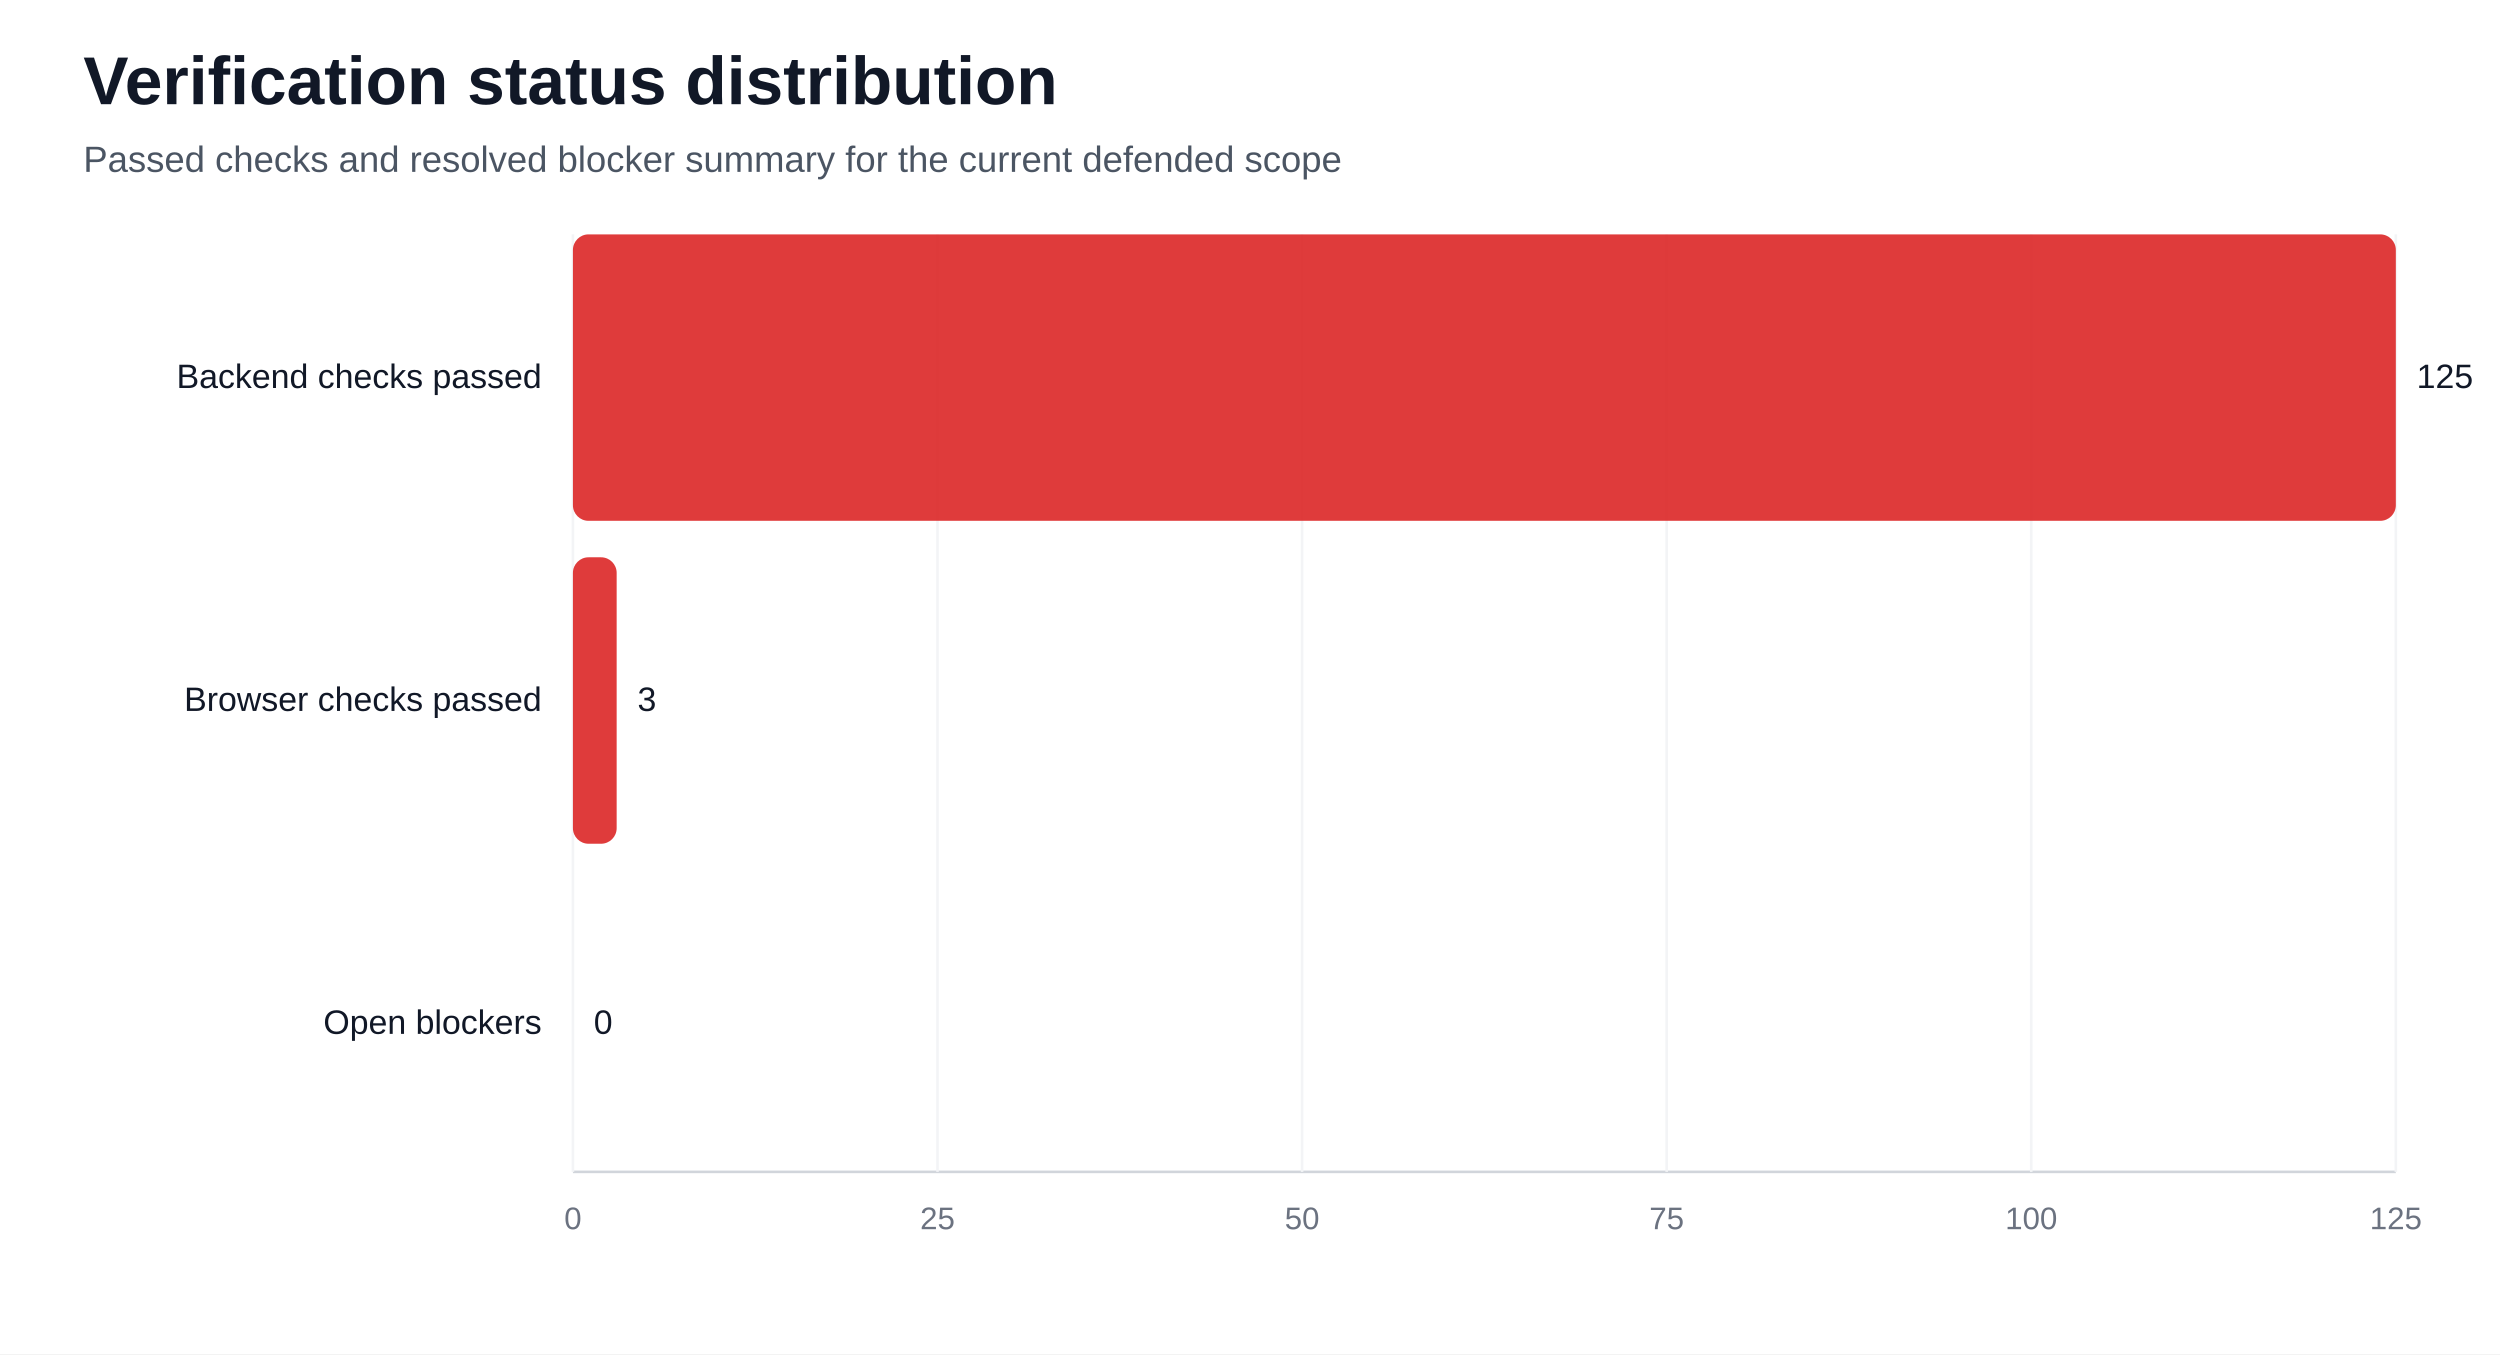
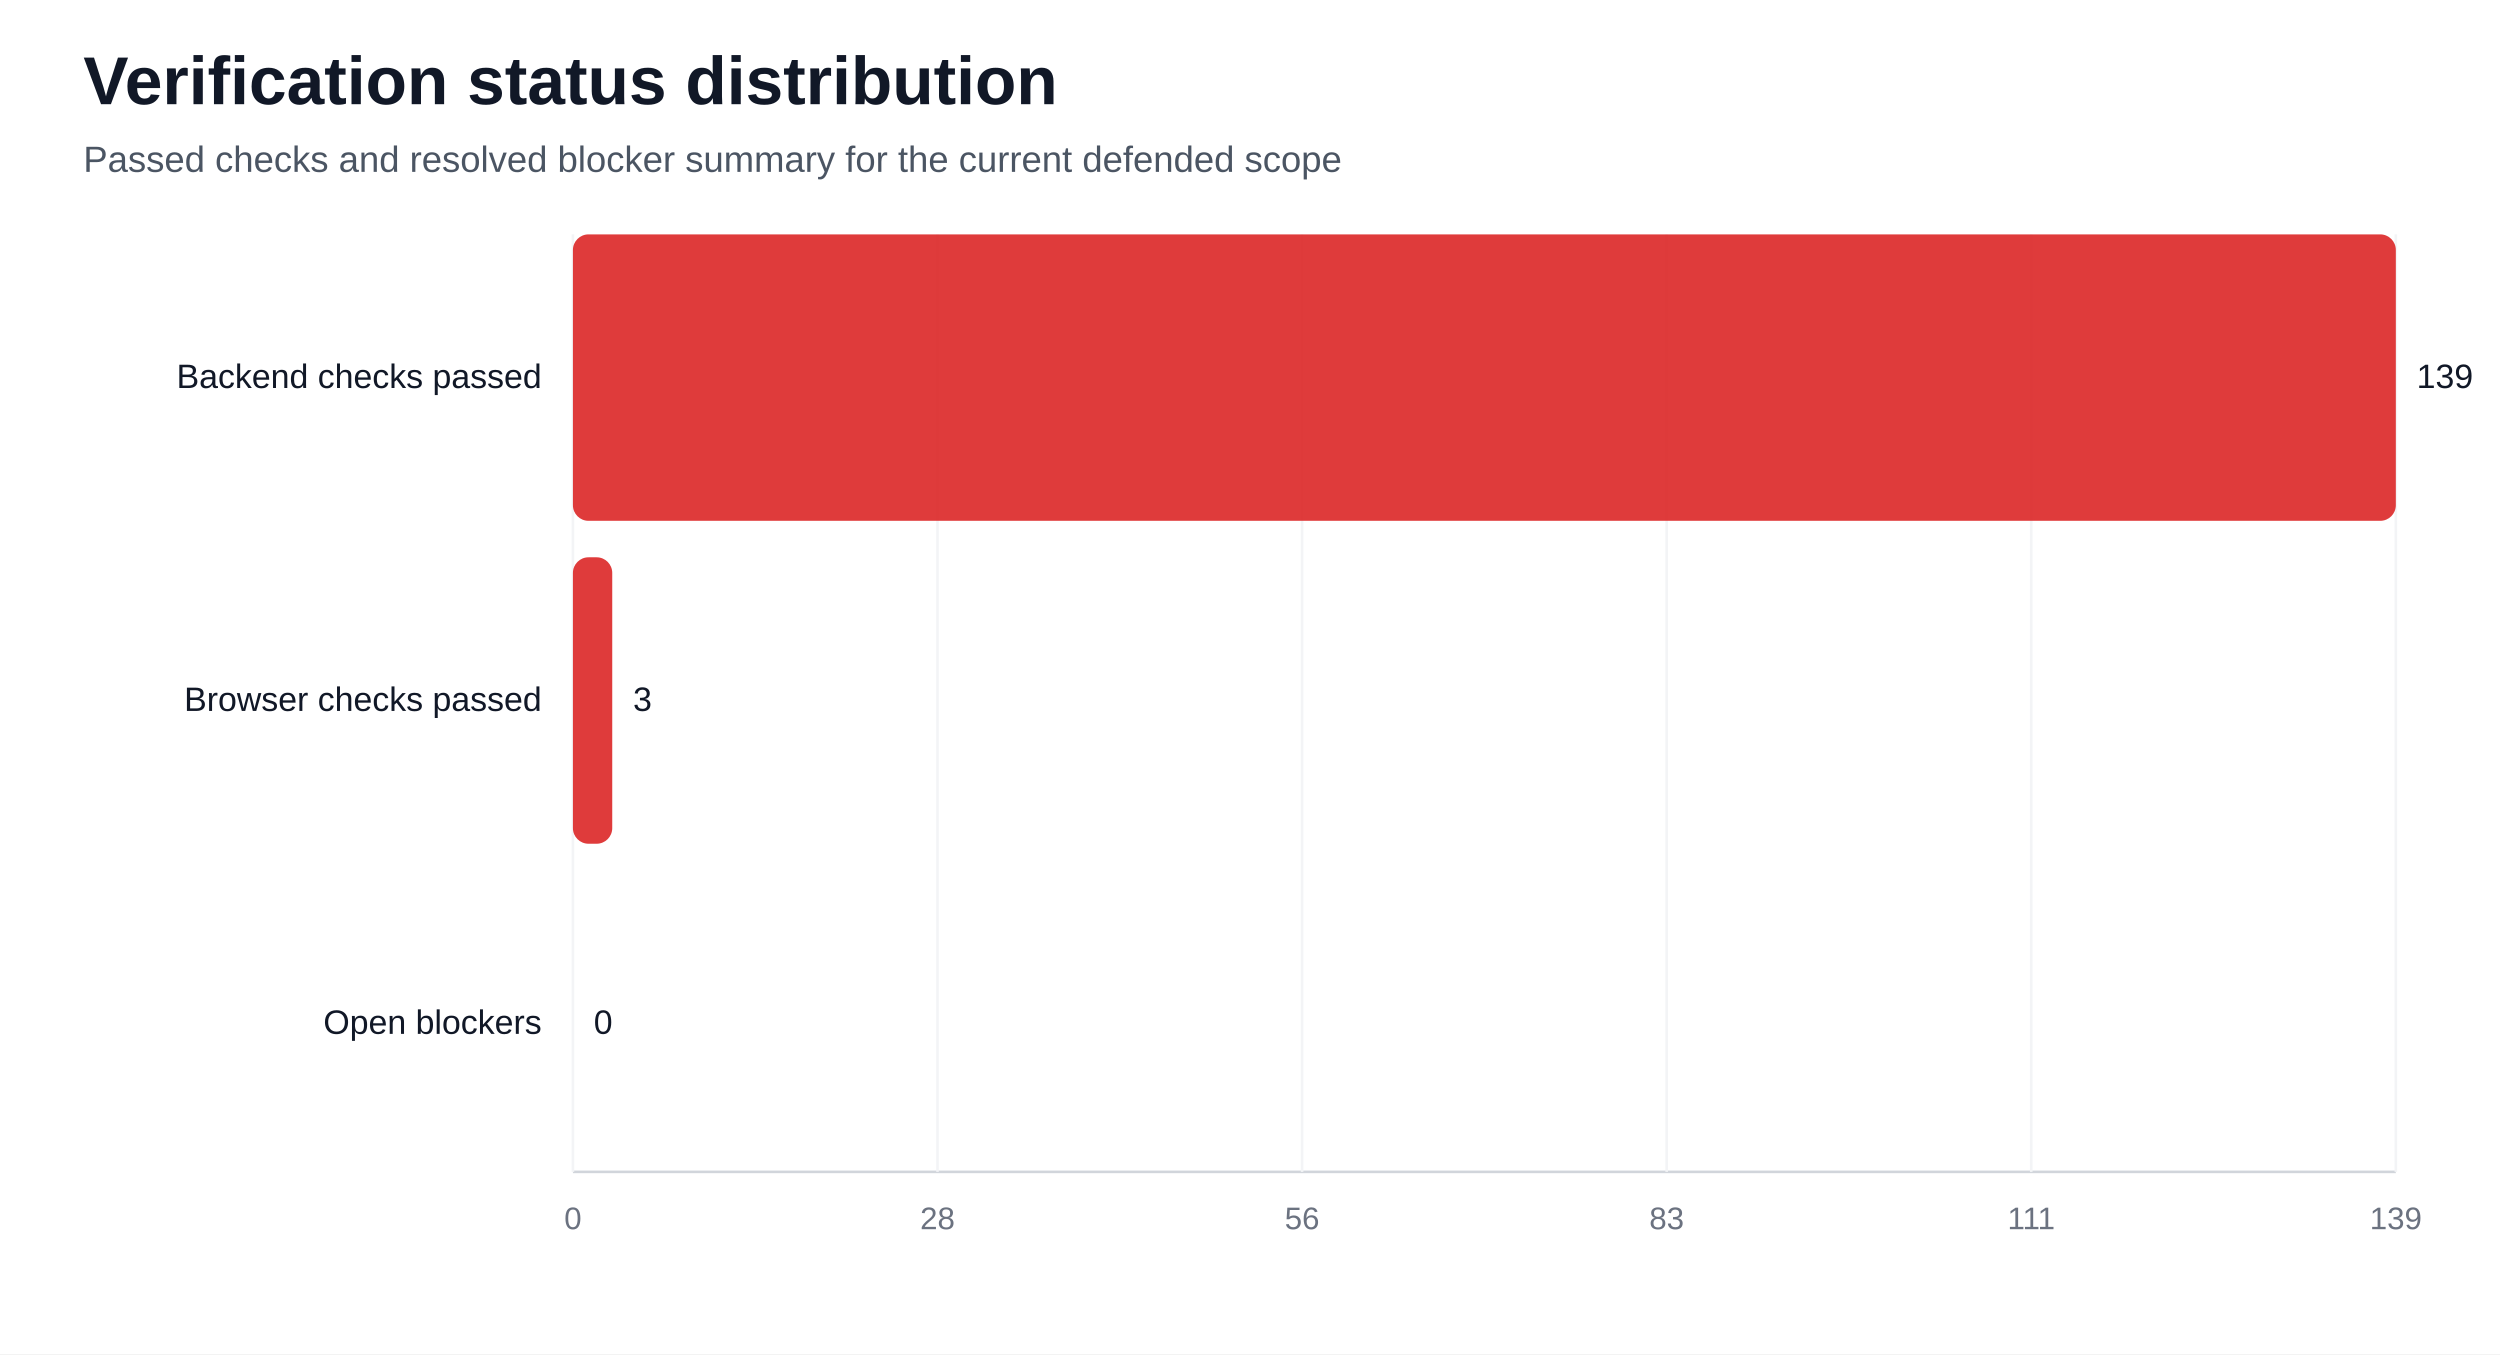
<svg xmlns="http://www.w3.org/2000/svg" width="960" height="520" viewBox="0 0 960 520">
  <rect width="100%" height="100%" fill="#ffffff" />
  <text x="32" y="40" font-family="Arial, Helvetica, sans-serif" font-size="26" font-weight="700" fill="#111827">Verification status distribution</text>
  <text x="32" y="66" font-family="Arial, Helvetica, sans-serif" font-size="14" fill="#4b5563">Passed checks and resolved blocker summary for the current defended scope</text>
  <line x1="220" y1="450" x2="920" y2="450" stroke="#d1d5db" stroke-width="1" />
  <line x1="220.0" y1="90" x2="220.0" y2="450" stroke="#f3f4f6" stroke-width="1" />
  <text x="220.0" y="472" text-anchor="middle" font-family="Arial, Helvetica, sans-serif" font-size="12" fill="#6b7280">0</text>
  <line x1="360.0" y1="90" x2="360.0" y2="450" stroke="#f3f4f6" stroke-width="1" />
-   <text x="360.0" y="472" text-anchor="middle" font-family="Arial, Helvetica, sans-serif" font-size="12" fill="#6b7280">25</text>
+   <text x="360.0" y="472" text-anchor="middle" font-family="Arial, Helvetica, sans-serif" font-size="12" fill="#6b7280">28</text>
  <line x1="500.0" y1="90" x2="500.0" y2="450" stroke="#f3f4f6" stroke-width="1" />
-   <text x="500.0" y="472" text-anchor="middle" font-family="Arial, Helvetica, sans-serif" font-size="12" fill="#6b7280">50</text>
+   <text x="500.0" y="472" text-anchor="middle" font-family="Arial, Helvetica, sans-serif" font-size="12" fill="#6b7280">56</text>
  <line x1="640.0" y1="90" x2="640.0" y2="450" stroke="#f3f4f6" stroke-width="1" />
-   <text x="640.0" y="472" text-anchor="middle" font-family="Arial, Helvetica, sans-serif" font-size="12" fill="#6b7280">75</text>
+   <text x="640.0" y="472" text-anchor="middle" font-family="Arial, Helvetica, sans-serif" font-size="12" fill="#6b7280">83</text>
  <line x1="780.0" y1="90" x2="780.0" y2="450" stroke="#f3f4f6" stroke-width="1" />
-   <text x="780.0" y="472" text-anchor="middle" font-family="Arial, Helvetica, sans-serif" font-size="12" fill="#6b7280">100</text>
+   <text x="780.0" y="472" text-anchor="middle" font-family="Arial, Helvetica, sans-serif" font-size="12" fill="#6b7280">111</text>
  <line x1="920.0" y1="90" x2="920.0" y2="450" stroke="#f3f4f6" stroke-width="1" />
-   <text x="920.0" y="472" text-anchor="middle" font-family="Arial, Helvetica, sans-serif" font-size="12" fill="#6b7280">125</text>
+   <text x="920.0" y="472" text-anchor="middle" font-family="Arial, Helvetica, sans-serif" font-size="12" fill="#6b7280">139</text>
  <text x="208" y="149.0" text-anchor="end" font-family="Arial, Helvetica, sans-serif" font-size="13" fill="#111827">Backend checks passed</text>
  <rect x="220" y="90" width="700.0" height="110" rx="6" fill="#dc2626" opacity="0.9" />
-   <text x="928.0" y="149.0" font-family="Arial, Helvetica, sans-serif" font-size="13" fill="#111827">125</text>
+   <text x="928.0" y="149.0" font-family="Arial, Helvetica, sans-serif" font-size="13" fill="#111827">139</text>
  <text x="208" y="273.0" text-anchor="end" font-family="Arial, Helvetica, sans-serif" font-size="13" fill="#111827">Browser checks passed</text>
-   <rect x="220" y="214" width="16.8" height="110" rx="6" fill="#dc2626" opacity="0.9" />
-   <text x="244.8" y="273.0" font-family="Arial, Helvetica, sans-serif" font-size="13" fill="#111827">3</text>
+   <rect x="220" y="214" width="15.1" height="110" rx="6" fill="#dc2626" opacity="0.9" />
+   <text x="243.1" y="273.0" font-family="Arial, Helvetica, sans-serif" font-size="13" fill="#111827">3</text>
  <text x="208" y="397.0" text-anchor="end" font-family="Arial, Helvetica, sans-serif" font-size="13" fill="#111827">Open blockers</text>
  <rect x="220" y="338" width="0.0" height="110" rx="6" fill="#dc2626" opacity="0.9" />
  <text x="228.0" y="397.0" font-family="Arial, Helvetica, sans-serif" font-size="13" fill="#111827">0</text>
</svg>
